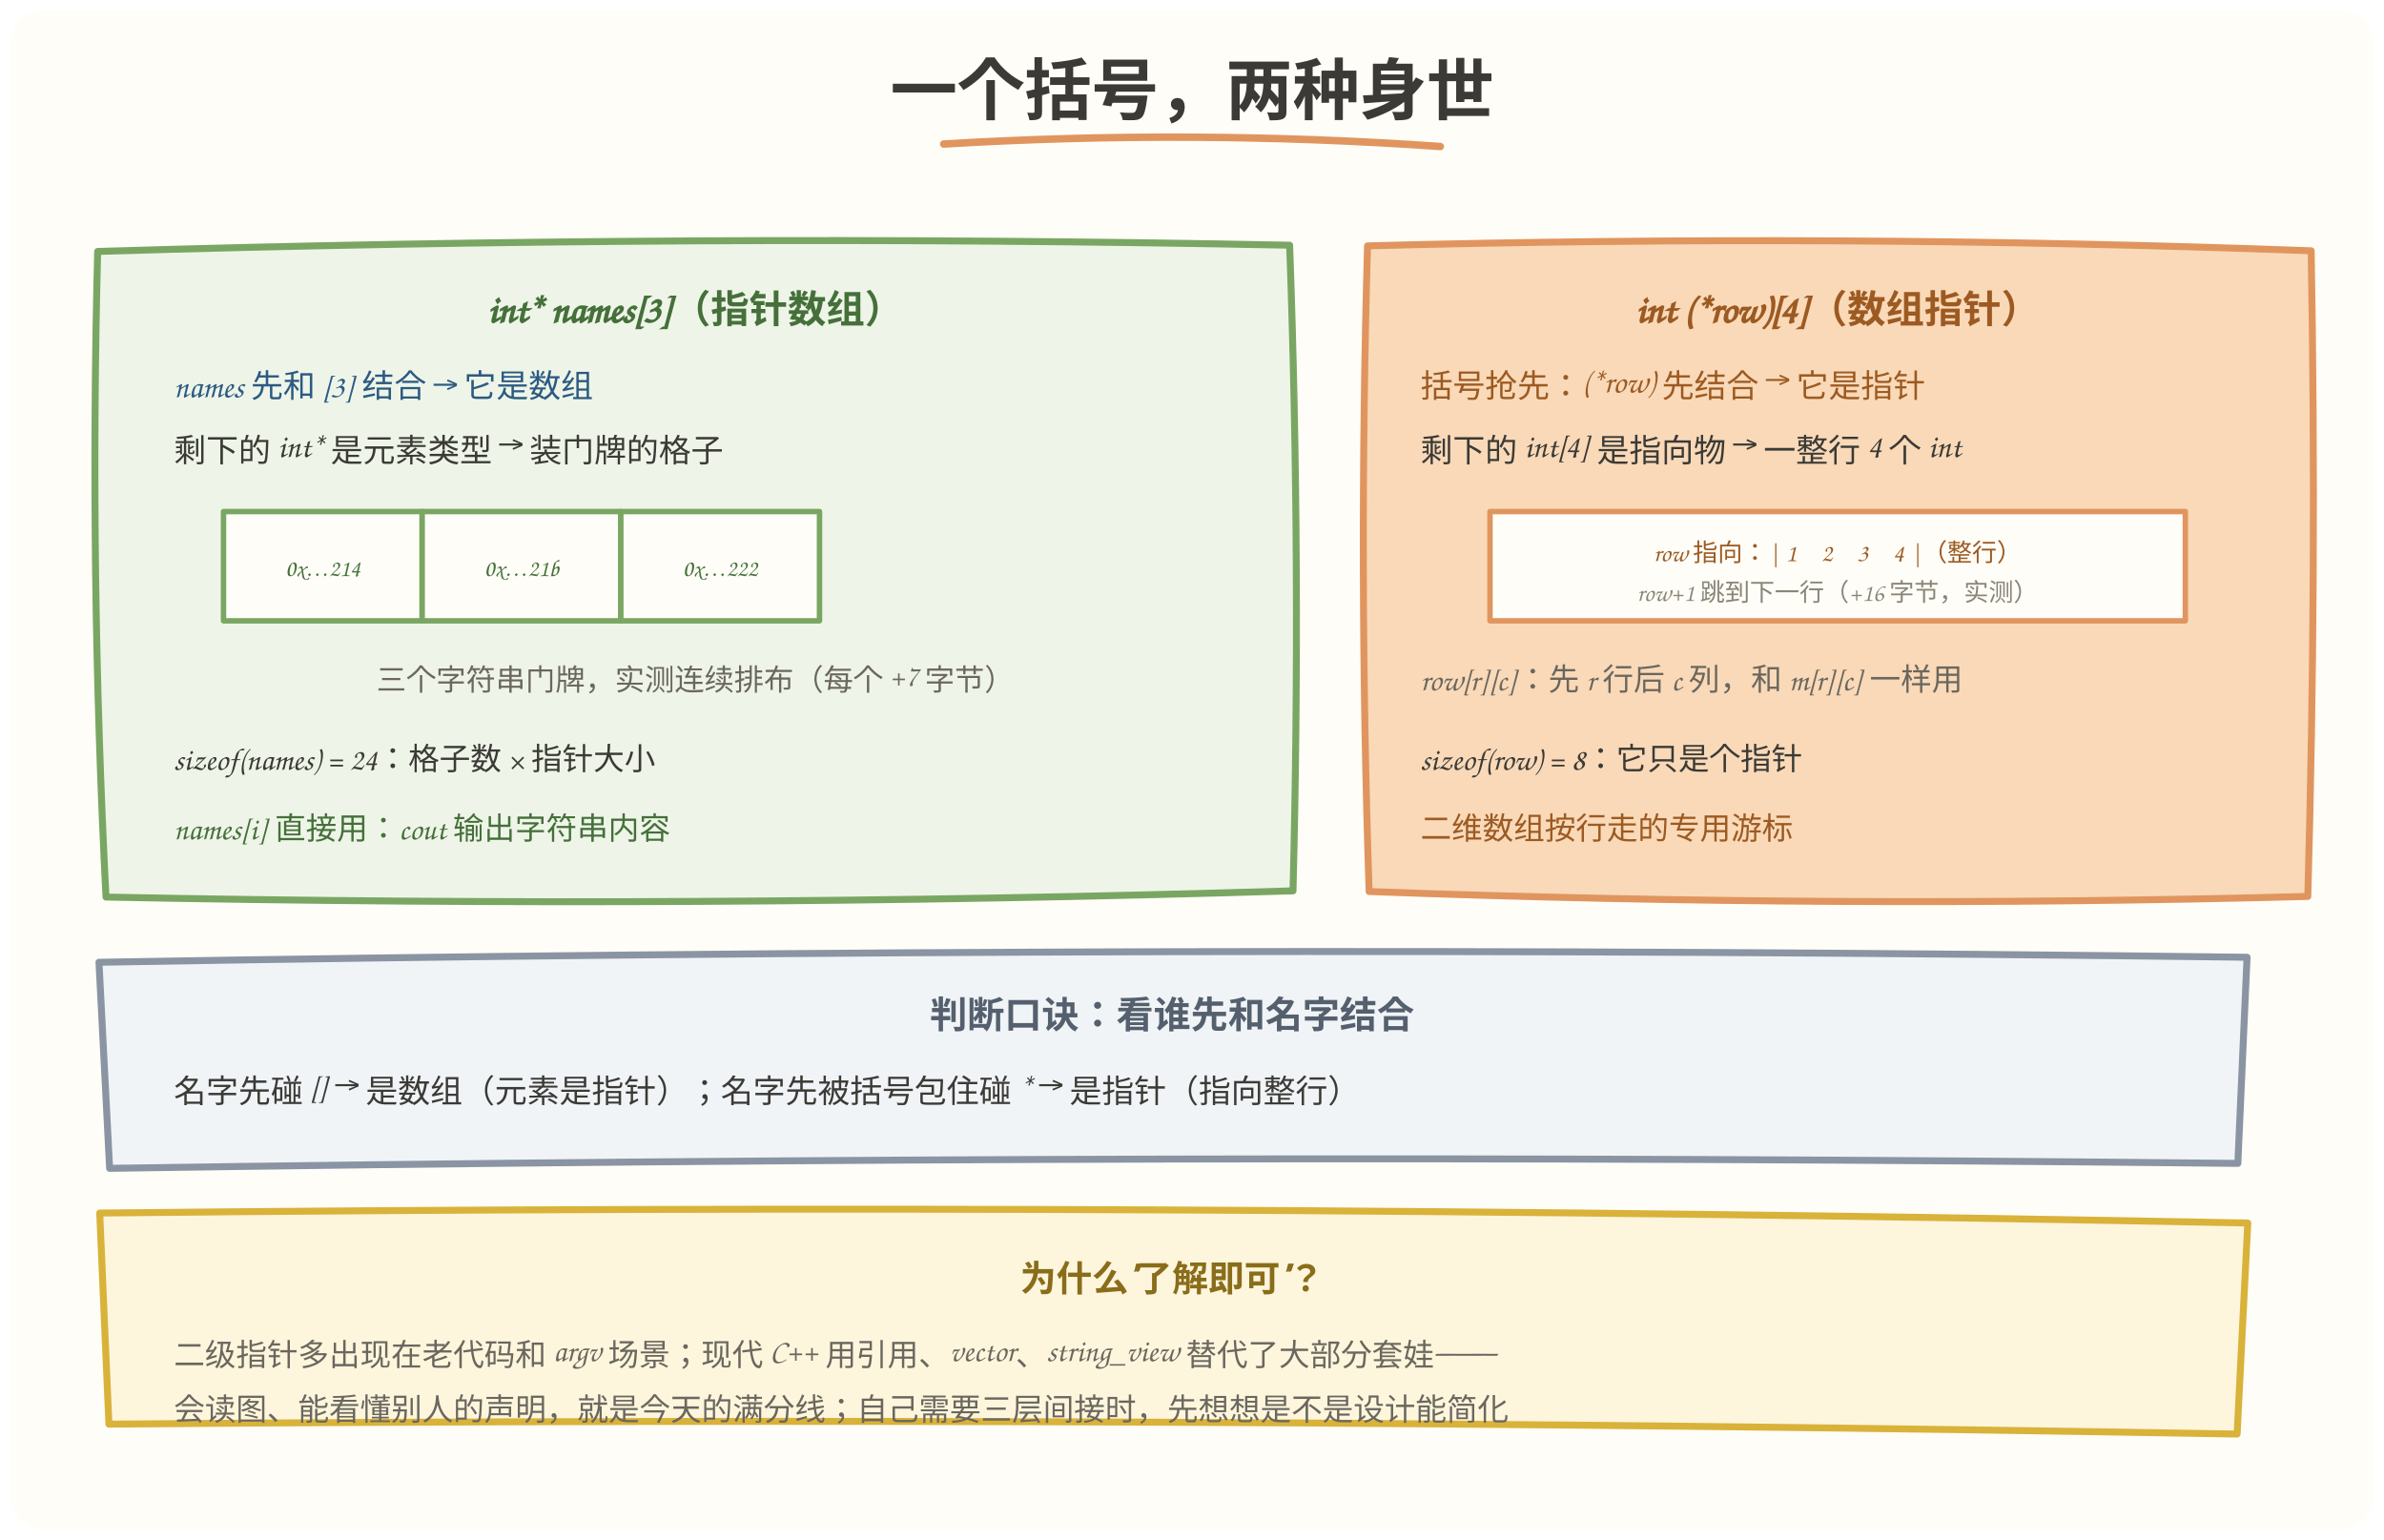
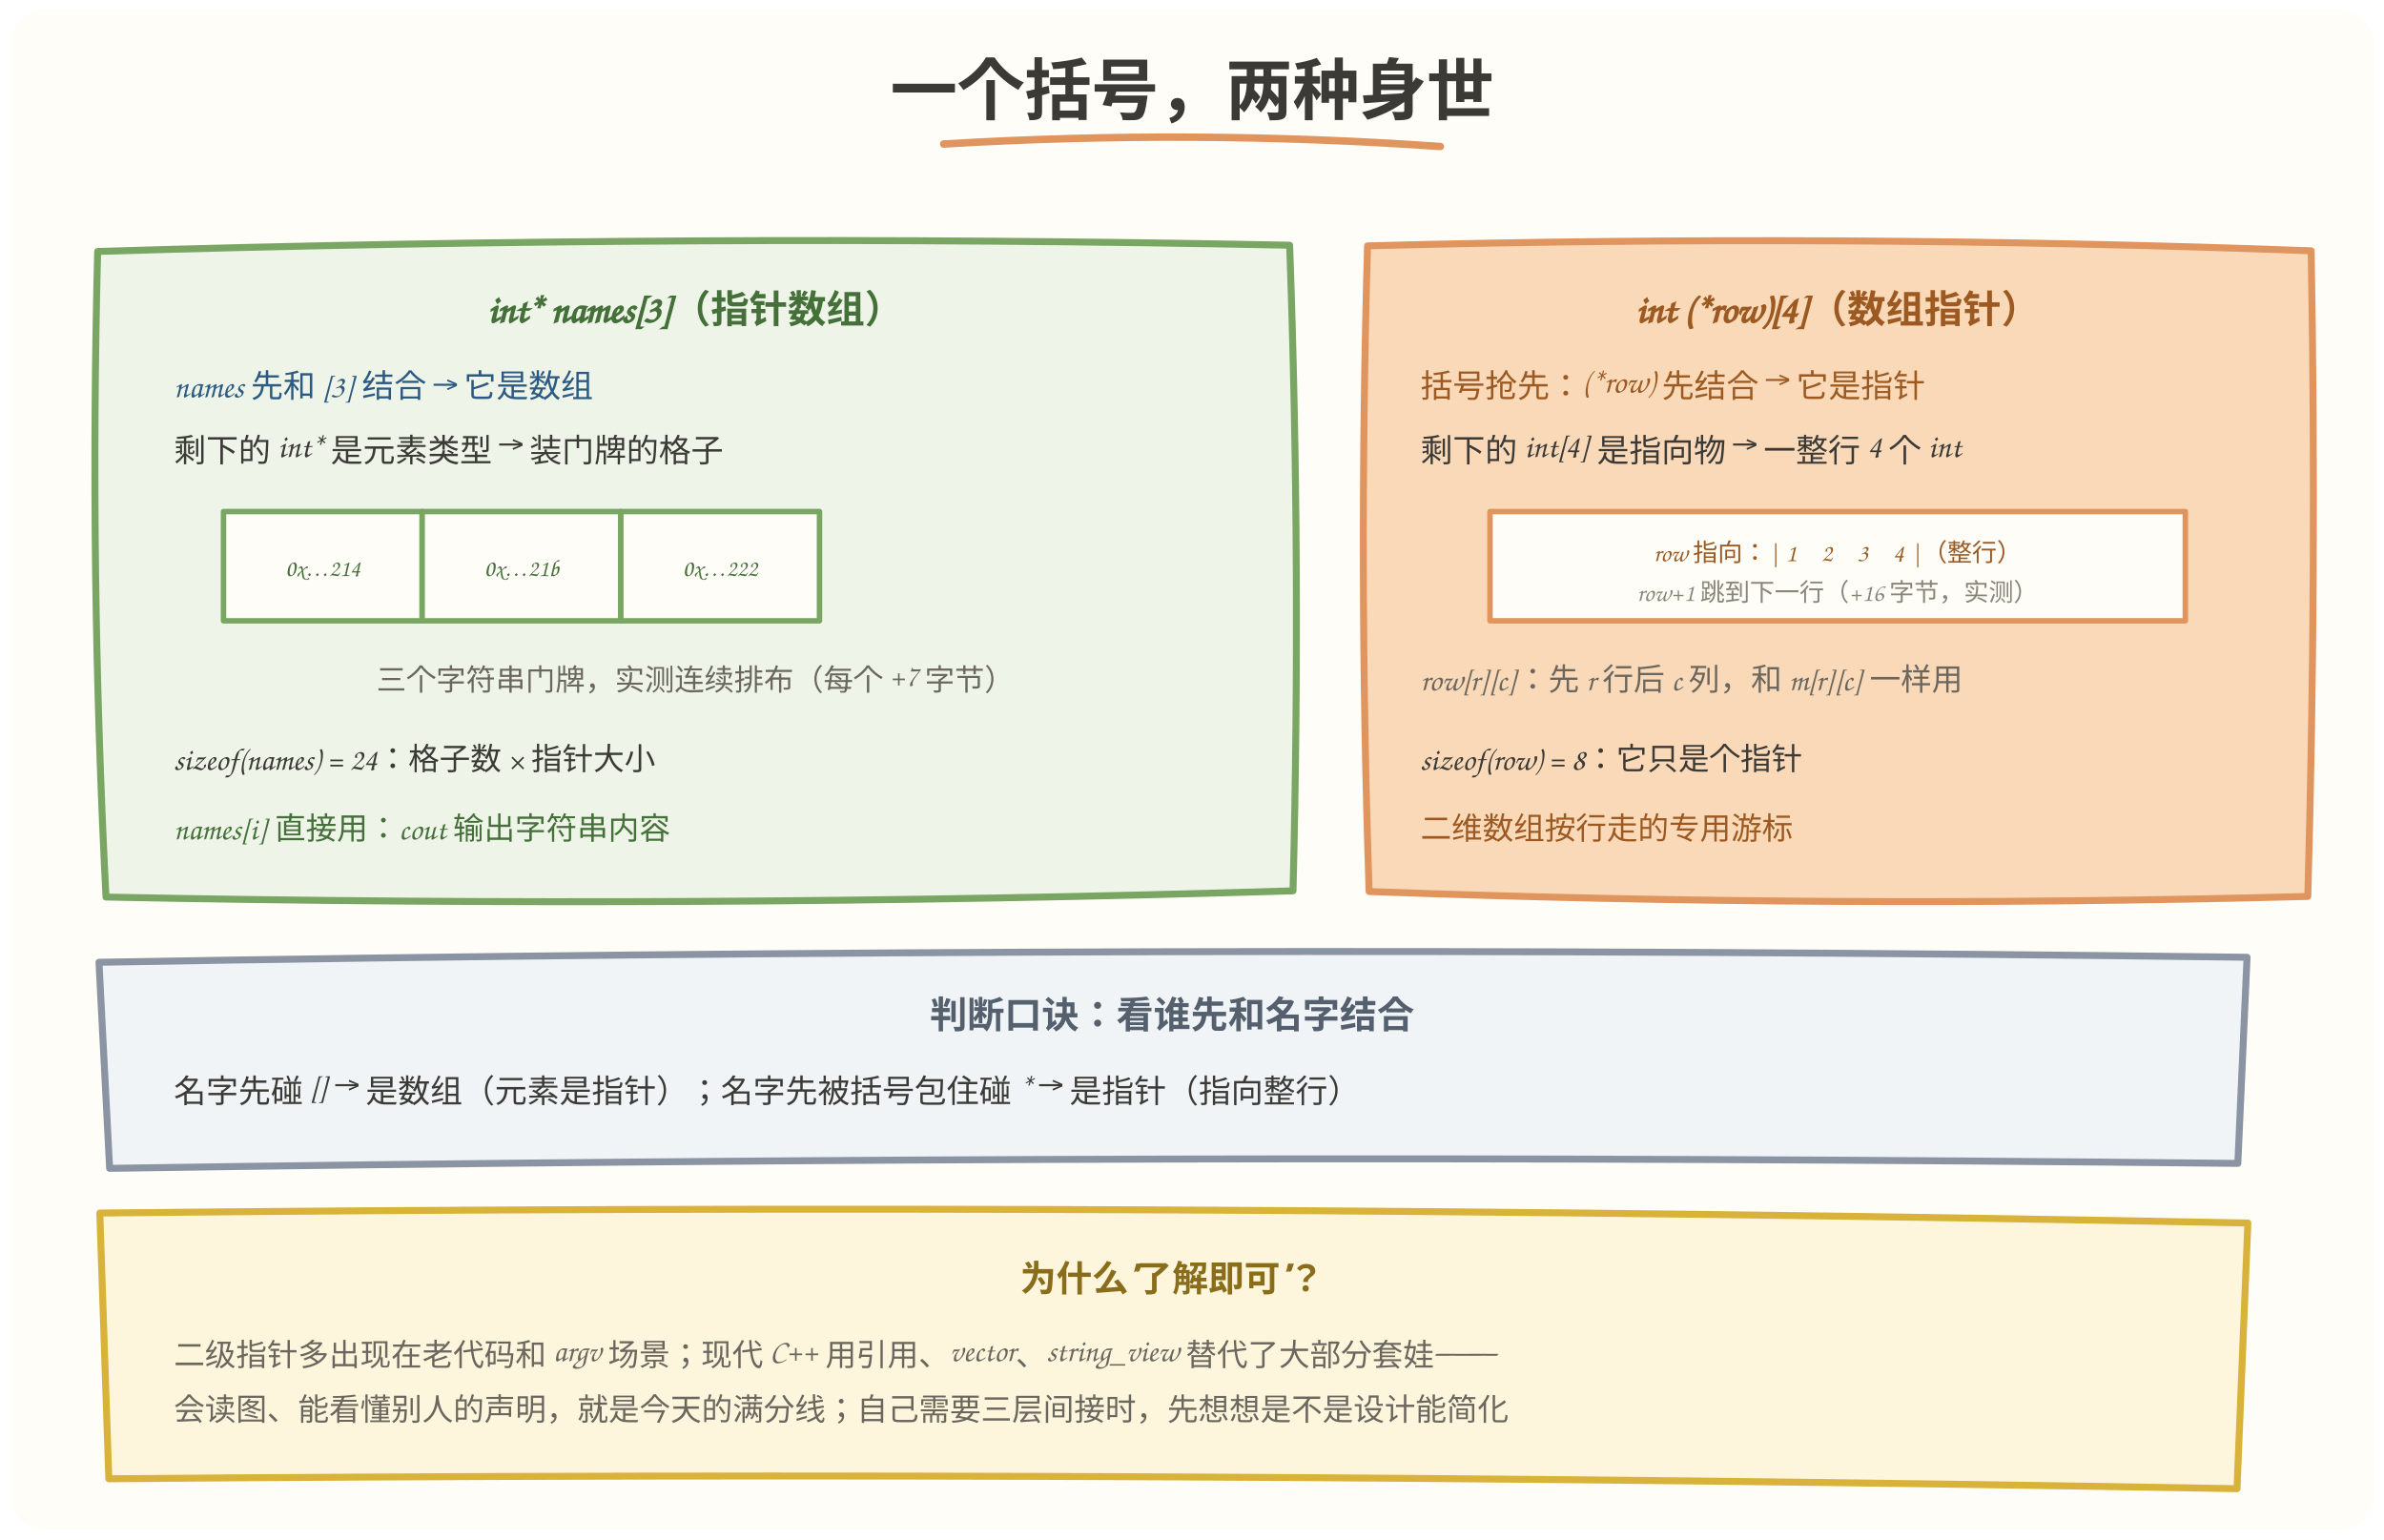
<svg xmlns="http://www.w3.org/2000/svg" viewBox="0 0 960 620" font-family="'Kaiti SC','KaiTi','Comic Sans MS',cursive">
  <rect x="4" y="4" width="952" height="612" rx="14" fill="#fffdf7" />
  <g stroke-linecap="round" stroke-linejoin="round">
    <text x="480" y="46" text-anchor="middle" font-size="27" font-weight="bold" fill="#3b3a36">一个括号，两种身世</text>
    <path d="M 380,58 Q 480,52 580,59" fill="none" stroke="#e0955f" stroke-width="3" />
    <path d="M 40,100 Q 280,94 520,100 Q 524,230 520,360 Q 280,366 42,360 Q 36,230 40,100 Z" fill="#eef5e8" stroke="#7aa663" stroke-width="2.8" transform="rotate(-0.3 280 230)" />
    <text x="280" y="130" text-anchor="middle" font-size="15.5" font-weight="bold" fill="#45703a">int* names[3]（指针数组）</text>
    <text x="70" y="160" font-size="13" fill="#2c5a82">names 先和 [3] 结合 → 它是数组</text>
    <text x="70" y="186" font-size="13" fill="#3b3a36">剩下的 int* 是元素类型 → 装门牌的格子</text>
    <rect x="90" y="206" width="80" height="44" fill="#fffdf7" stroke="#7aa663" stroke-width="2.2" />
    <text x="130" y="232" text-anchor="middle" font-size="9.5" fill="#45703a">0x…214</text>
    <rect x="170" y="206" width="80" height="44" fill="#fffdf7" stroke="#7aa663" stroke-width="2.2" />
    <text x="210" y="232" text-anchor="middle" font-size="9.5" fill="#45703a">0x…21b</text>
    <rect x="250" y="206" width="80" height="44" fill="#fffdf7" stroke="#7aa663" stroke-width="2.2" />
    <text x="290" y="232" text-anchor="middle" font-size="9.5" fill="#45703a">0x…222</text>
    <text x="280" y="278" text-anchor="middle" font-size="12" fill="#6b675e">三个字符串门牌，实测连续排布（每个 +7 字节）</text>
    <text x="70" y="310" font-size="12.5" fill="#3b3a36">sizeof(names) = 24：格子数 × 指针大小</text>
    <text x="70" y="338" font-size="12.5" fill="#45703a">names[i] 直接用：cout 输出字符串内容</text>
    <path d="M 550,100 Q 740,94 930,100 Q 933,230 930,360 Q 740,366 552,360 Q 547,230 550,100 Z" fill="#f9d9b8" stroke="#e0955f" stroke-width="2.8" transform="rotate(0.3 740 230)" />
    <text x="740" y="130" text-anchor="middle" font-size="15.5" font-weight="bold" fill="#9c5a22">int (*row)[4]（数组指针）</text>
    <text x="572" y="160" font-size="13" fill="#9c5a22">括号抢先：(*row) 先结合 → 它是指针</text>
    <text x="572" y="186" font-size="13" fill="#3b3a36">剩下的 int[4] 是指向物 → 一整行 4 个 int</text>
    <rect x="600" y="206" width="280" height="44" fill="#fffdf7" stroke="#e0955f" stroke-width="2.2" />
    <text x="740" y="226" text-anchor="middle" font-size="10" fill="#9c5a22">row 指向：| 1　2　3　4 |（整行）</text>
    <text x="740" y="242" text-anchor="middle" font-size="10" fill="#8a8578">row+1 跳到下一行（+16 字节，实测）</text>
    <text x="572" y="278" font-size="12.5" fill="#6b675e">row[r][c]：先 r 行后 c 列，和 m[r][c] 一样用</text>
    <text x="572" y="310" font-size="12.5" fill="#3b3a36">sizeof(row) = 8：它只是个指针</text>
    <text x="572" y="338" font-size="12.5" fill="#9c5a22">二维数组按行走的专用游标</text>
    <path d="M 40,386 Q 470,380 905,387 L 901,470 Q 470,464 44,469 Z" fill="#f1f4f7" stroke="#8a94a3" stroke-width="2.8" transform="rotate(-0.2 472 428)" />
    <text x="472" y="414" text-anchor="middle" font-size="15" font-weight="bold" fill="#55606e">判断口诀：看谁先和名字结合</text>
    <text x="70" y="444" font-size="13" fill="#3b3a36">名字先碰 [] → 是数组（元素是指针）；名字先被括号包住碰 * → 是指针（指向整行）</text>
-     <path d="M 40,490 Q 470,484 905,491 L 901,576 Q 470,570 44,575 Z" fill="#fdf6dd" stroke="#d9b23a" stroke-width="2.8" transform="rotate(0.2 472 533)" />
+     <path d="M 40,490 Q 470,484 905,491 L 901,598 Q 470,592 44,597 Z" fill="#fdf6dd" stroke="#d9b23a" stroke-width="2.8" transform="rotate(0.2 472 544)" />
    <text x="472" y="520" text-anchor="middle" font-size="14.5" font-weight="bold" fill="#8a6d1a">为什么"了解即可"？</text>
    <text x="70" y="550" font-size="12.5" fill="#6b675e">二级指针多出现在老代码和 argv 场景；现代 C++ 用引用、vector、string_view 替代了大部分套娃——</text>
    <text x="70" y="572" font-size="12.5" fill="#6b675e">会读图、能看懂别人的声明，就是今天的满分线；自己需要三层间接时，先想想是不是设计能简化</text>
  </g>
</svg>
